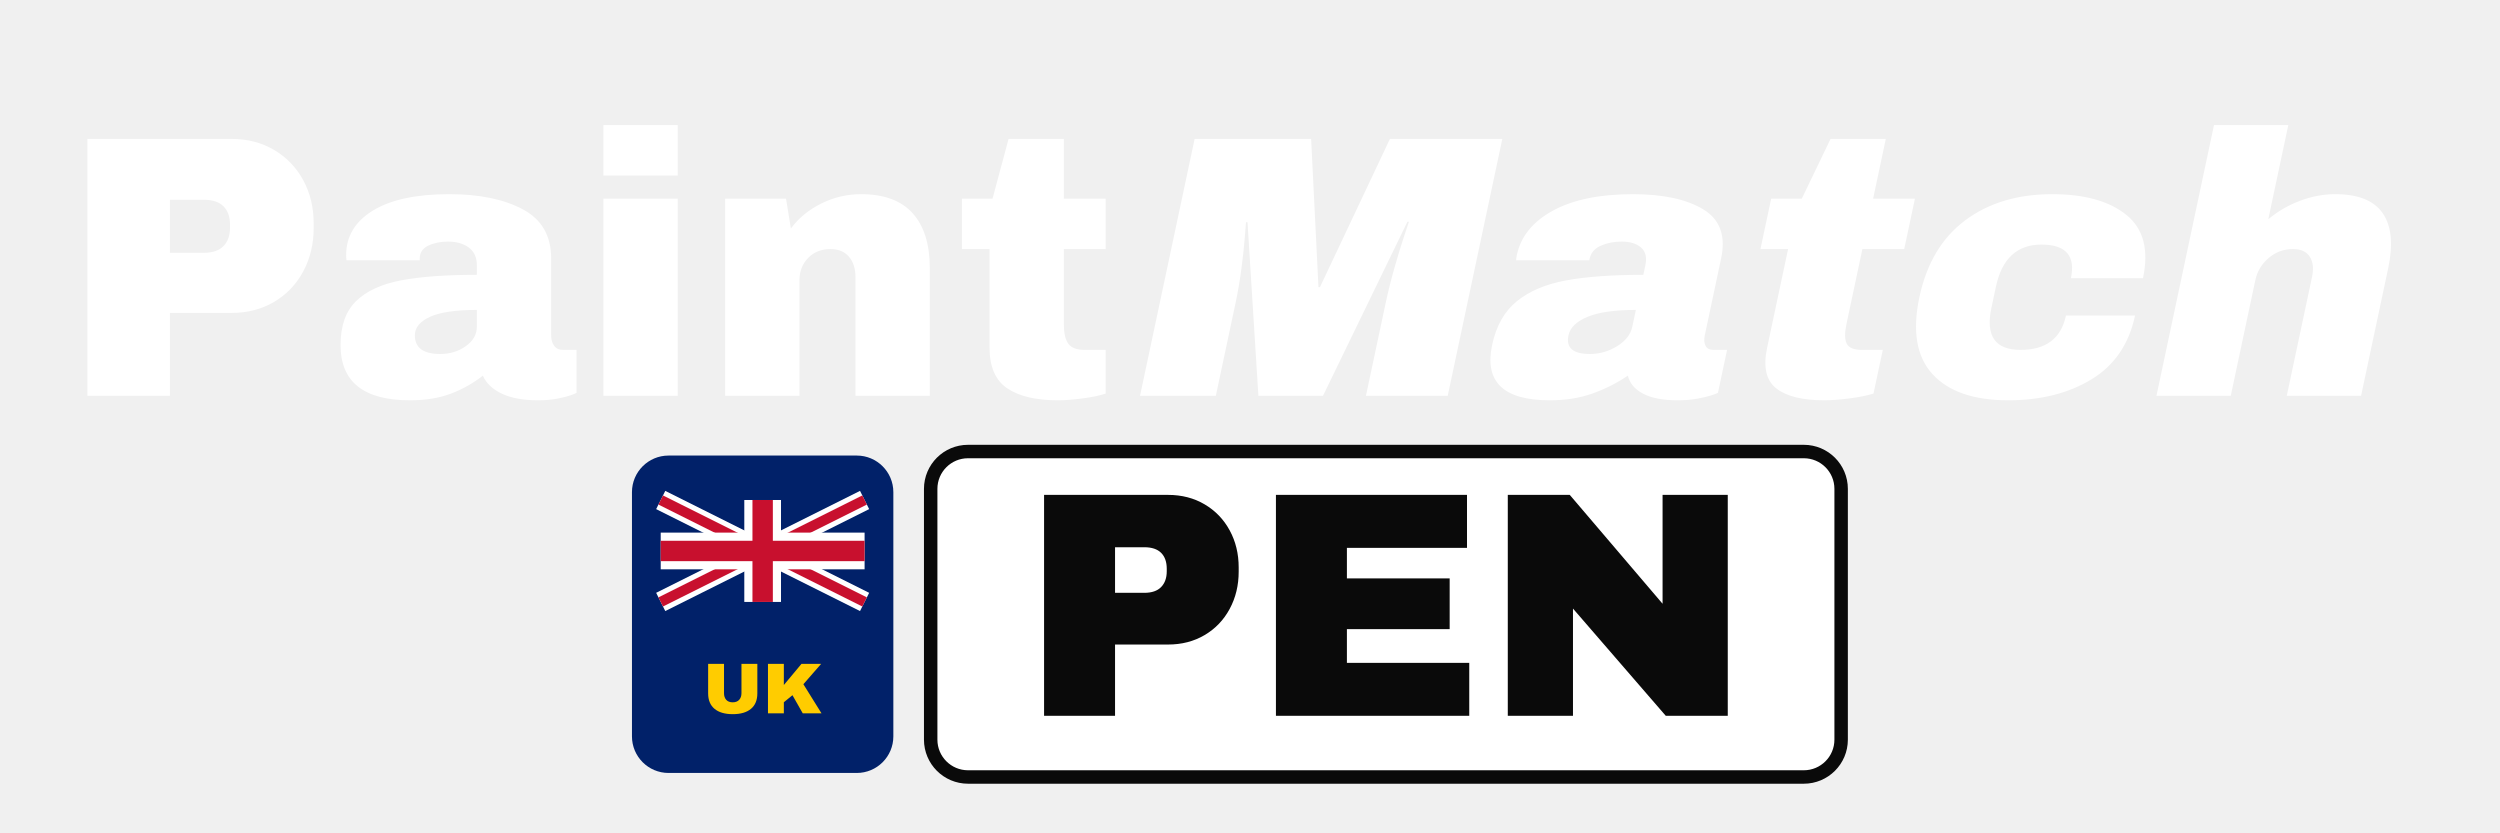
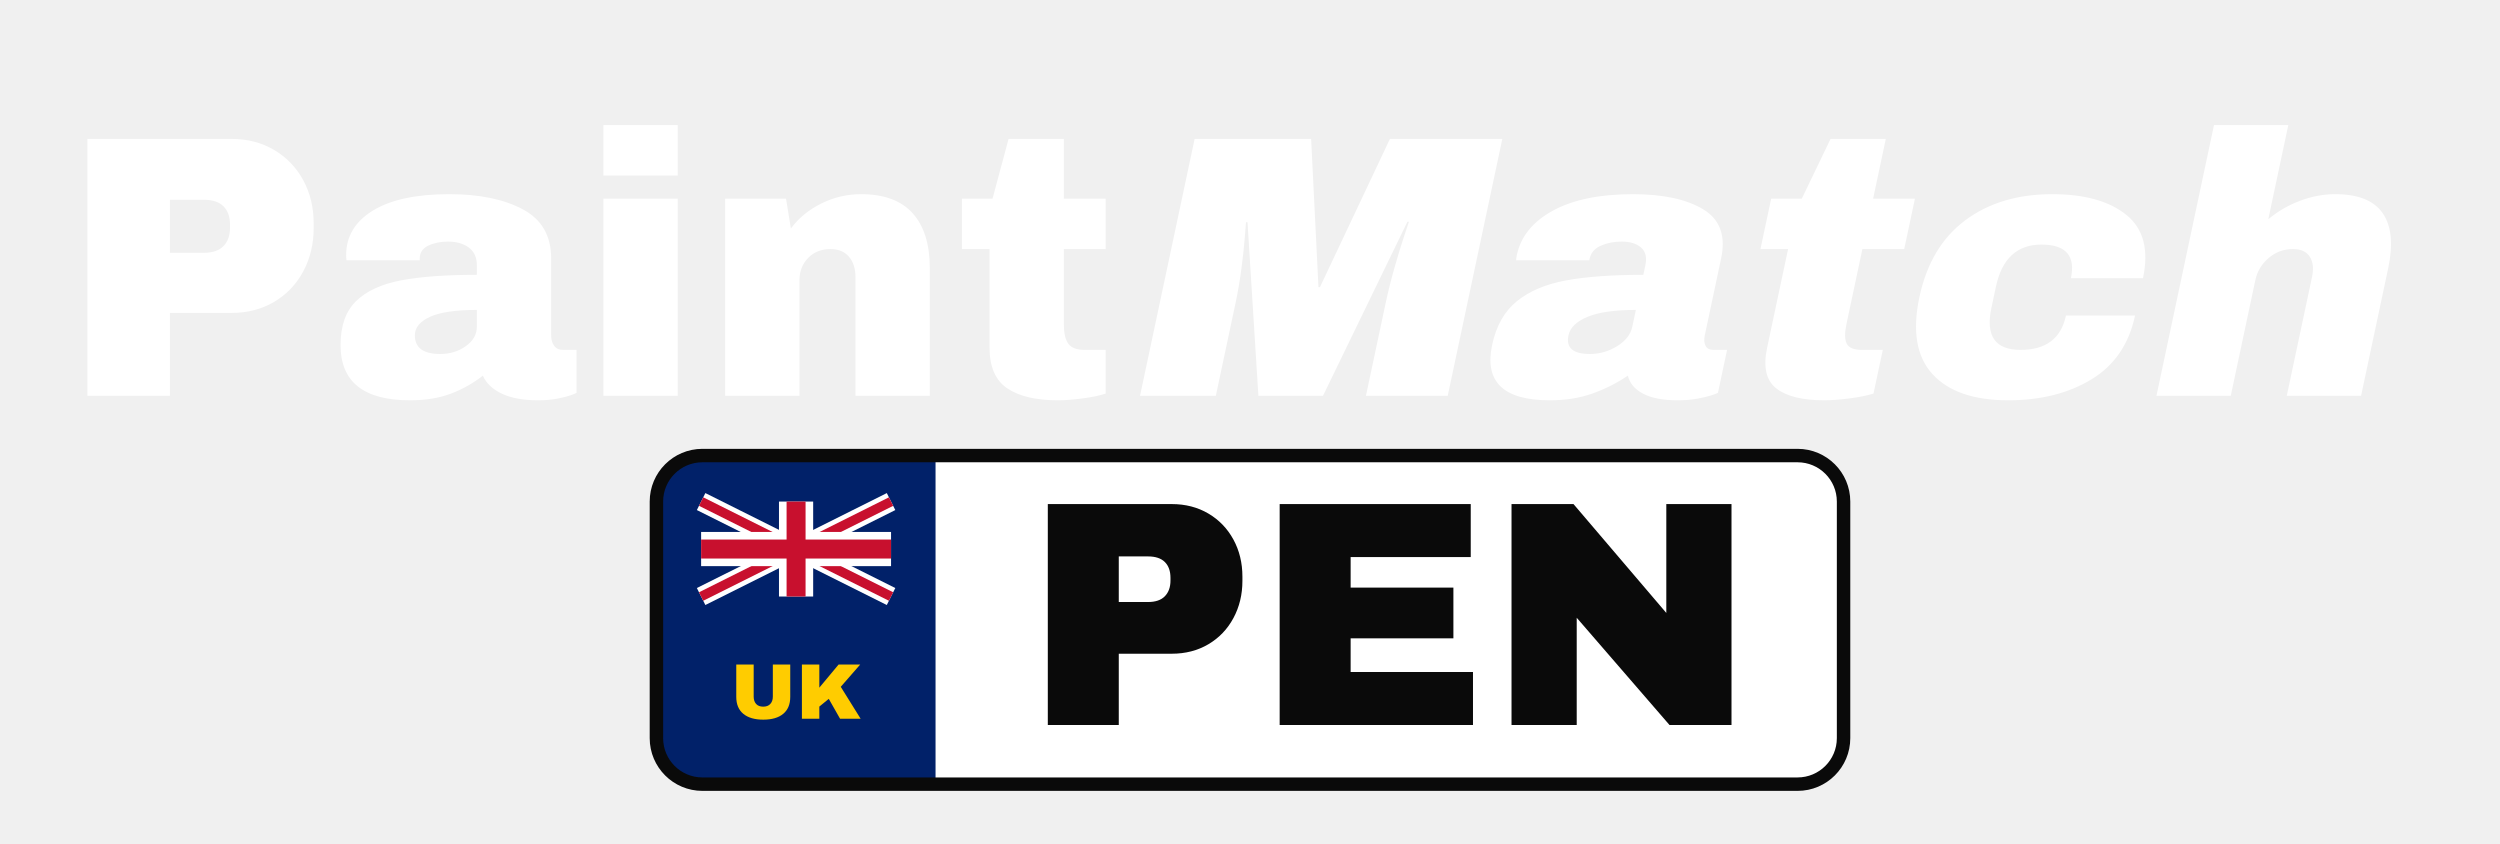
- <svg xmlns="http://www.w3.org/2000/svg" viewBox="0 0 1339.01 446.00" role="img" aria-label="PaintMatchPen">
+ <svg xmlns="http://www.w3.org/2000/svg" viewBox="0 0 1339.01 452.00" role="img" aria-label="PaintMatchPen">
  <path d="M168.0 119.6V122.2Q168.0 135.0 162.4 145.4Q156.8 155.8 146.8 161.7Q136.8 167.6 124.0 167.6H91.0V212.0H46.8V74.4H124.0Q136.8 74.4 146.8 80.3Q156.8 86.2 162.4 96.5Q168.0 106.8 168.0 119.6ZM91.0 135.4H109.2Q116.2 135.4 119.7 131.8Q123.2 128.2 123.2 122.0V120.4Q123.2 114.0 119.7 110.5Q116.2 107.0 109.2 107.0H91.0Z M295.2 138.4V179.6Q295.2 183.0 296.8 185.2Q298.4 187.4 301.6 187.4H308.8V210.4Q308.2 210.8 305.7 211.7Q303.2 212.6 298.6 213.5Q294.0 214.4 288.0 214.4Q276.4 214.4 268.9 210.9Q261.4 207.4 258.6 201.2Q251.0 207.2 241.6 210.8Q232.2 214.4 219.6 214.4Q182.4 214.4 182.4 184.8Q182.4 169.4 190.7 161.3Q199.0 153.2 214.6 150.2Q230.2 147.2 255.4 147.2V142.0Q255.4 135.8 251.1 132.6Q246.8 129.4 240.0 129.4Q233.8 129.4 229.3 131.6Q224.8 133.8 224.8 138.6V139.4H185.6Q185.4 138.4 185.4 136.6Q185.4 121.6 199.7 112.8Q214.0 104.0 240.6 104.0Q264.8 104.0 280.0 112.1Q295.2 120.2 295.2 138.4ZM222.2 179.6Q222.2 189.6 235.8 189.6Q243.6 189.6 249.5 185.4Q255.4 181.2 255.4 175.0V166.0Q238.4 166.0 230.3 169.7Q222.2 173.4 222.2 179.6Z M323.2 94.0V67.0H363.0V94.0ZM323.2 212.0V106.4H363.0V212.0Z M498 143.6V212.0H458.2V148.4Q458.2 141.6 454.7 137.5Q451.2 133.4 444.8 133.4Q437.4 133.4 432.8 138.2Q428.2 143.0 428.2 150.0V212.0H388.4V106.4H421L423.6 122.4Q429.8 114.0 439.9 109.0Q450 104.0 461.2 104.0Q479.6 104.0 488.8 114.2Q498 124.4 498 143.6Z M592.2 106.4V133.4H569.8V173.6Q569.8 180.8 572.2 184.1Q574.6 187.4 581 187.4H592.2V210.8Q587.4 212.4 579.8 213.4Q572.2 214.4 566.6 214.4Q549 214.4 539.5 208.0Q530 201.6 530 186.2V133.4H515.2V106.4H531.6L540.2 74.4H569.8V106.4Z" fill="#FFFFFF" />
  <path d="M731.6 212.0 742.143 162.4Q744.098 153.2 746.86 143.5Q749.622 133.8 751.825 127.2Q754.028 120.6 754.61 118.8H753.81L708.6 212.0H674L668.168 119.0H667.368Q667.185 120.8 666.704 127.3Q666.222 133.8 664.96 143.5Q663.698 153.2 661.743 162.4L651.2 212.0H610.6L639.848 74.4H702.248L706.171 153.8H706.971L744.448 74.4H804.648L775.4 212.0Z M921.844 138.4 913.087 179.6Q912.364 183.0 913.497 185.2Q914.629 187.4 917.829 187.4H925.029L920.14 210.4Q919.455 210.8 916.764 211.7Q914.072 212.6 909.281 213.5Q904.49 214.4 898.49 214.4Q886.89 214.4 880.134 210.9Q873.378 207.4 871.896 201.2Q863.02 207.2 852.855 210.8Q842.69 214.4 830.09 214.4Q792.89 214.4 799.182 184.8Q802.455 169.4 812.477 161.3Q822.498 153.2 838.736 150.2Q854.974 147.2 880.174 147.2L881.279 142.0Q882.597 135.8 878.977 132.6Q875.357 129.4 868.557 129.4Q862.357 129.4 857.39 131.6Q852.422 133.8 851.402 138.6L851.232 139.4H812.032Q812.044 138.4 812.427 136.6Q815.615 121.6 831.786 112.8Q847.956 104.0 874.556 104.0Q898.756 104.0 912.234 112.1Q925.713 120.2 921.844 138.4ZM840.087 179.6Q837.961 189.6 851.561 189.6Q859.361 189.6 866.154 185.4Q872.947 181.2 874.265 175.0L876.178 166.0Q859.178 166.0 850.291 169.7Q841.405 173.4 840.087 179.6Z M1025.646 106.4 1019.907 133.4H997.507L988.962 173.6Q987.432 180.8 989.13 184.1Q990.829 187.4 997.229 187.4H1008.429L1003.455 210.8Q998.315 212.4 990.502 213.4Q982.69 214.4 977.09 214.4Q959.49 214.4 951.35 208.0Q943.211 201.6 946.484 186.2L957.707 133.4H942.907L948.646 106.4H965.046L980.448 74.4H1010.048L1003.246 106.4Z M1147.791 149.0H1109.191Q1113.017 131.0 1093.417 131.0Q1073.817 131.0 1069.013 153.6L1066.59 165.0Q1061.829 187.4 1082.229 187.4Q1102.629 187.4 1106.54 169.0H1143.54Q1138.651 192.0 1120.17 203.2Q1101.69 214.4 1075.69 214.4Q1047.89 214.4 1035.066 200.4Q1022.241 186.4 1028.023 159.2Q1033.805 132.0 1052.58 118.0Q1071.356 104.0 1099.156 104.0Q1125.156 104.0 1138.897 115.1Q1152.637 126.2 1147.791 149.0Z M1250.756 104.0Q1269.156 104.0 1276.188 114.2Q1283.22 124.4 1279.139 143.6L1264.6 212.0H1224.8L1238.319 148.4Q1239.764 141.6 1237.135 137.5Q1234.507 133.4 1228.107 133.4Q1220.707 133.4 1215.087 138.2Q1209.466 143.0 1207.979 150.0L1194.8 212.0H1155L1185.821 67.0H1225.621L1214.908 117.4Q1222.668 111.0 1232.012 107.5Q1241.356 104.0 1250.756 104.0Z" fill="#FFFFFF" />
-   <rect x="338.48" y="244.00" width="140.00" height="170.00" rx="19.60" ry="19.60" fill="#012169" />
-   <line x1="353.88" y1="267.80" x2="463.08" y2="322.40" stroke="#FFF" stroke-width="10.92" />
-   <line x1="463.08" y1="267.80" x2="353.88" y2="322.40" stroke="#FFF" stroke-width="10.92" />
-   <line x1="353.88" y1="267.80" x2="463.08" y2="322.40" stroke="#C8102E" stroke-width="5.46" />
-   <line x1="463.08" y1="267.80" x2="353.88" y2="322.40" stroke="#C8102E" stroke-width="5.46" />
-   <line x1="408.48" y1="267.80" x2="408.48" y2="322.40" stroke="#FFF" stroke-width="19.66" />
-   <line x1="353.88" y1="295.10" x2="463.08" y2="295.10" stroke="#FFF" stroke-width="19.66" />
-   <line x1="408.48" y1="267.80" x2="408.48" y2="322.40" stroke="#C8102E" stroke-width="10.92" />
-   <line x1="353.88" y1="295.10" x2="463.08" y2="295.10" stroke="#C8102E" stroke-width="10.92" />
-   <path d="M392.478 382.512Q386.168 382.512 382.725 379.665Q379.282 376.818 379.282 371.393V355.581H387.784V371.278Q387.784 373.509 388.977 374.836Q390.169 376.164 392.439 376.164Q394.709 376.164 395.921 374.817Q397.133 373.471 397.133 371.278V355.581H405.635V371.393Q405.635 376.818 402.211 379.665Q398.787 382.512 392.478 382.512Z M429.257 355.581H439.798L430.296 366.469L439.991 382.05H429.949L424.448 372.355L419.831 376.125V382.05H411.329V355.581H419.831V366.892Z" fill="#FFCC00" />
-   <rect x="498.48" y="241.84" width="487.64" height="174.32" rx="20.0" ry="20.0" fill="#FFF" stroke="#0A0A0A" stroke-width="7.2" />
-   <path d="M663.442 303.936V306.172Q663.442 317.18 658.626 326.124Q653.81 335.068 645.21 340.142Q636.61 345.216 625.602 345.216H597.222V383.4H559.21V265.064H625.602Q636.61 265.064 645.21 270.138Q653.81 275.212 658.626 284.07Q663.442 292.928 663.442 303.936ZM597.222 317.524H612.874Q618.894 317.524 621.904 314.428Q624.914 311.332 624.914 306.0V304.624Q624.914 299.12 621.904 296.11Q618.894 293.1 612.874 293.1H597.222Z M683.394 265.064H785.734V293.444H721.406V309.784H776.446V336.96H721.406V355.02H786.938V383.4H683.394Z M892.202 383.4 842.494 325.952V383.4H807.578V265.064H840.774L890.482 323.372V265.064H925.398V383.4Z" fill="#0A0A0A" />
+   <path d="M376.22 244.00 H501.18 V420.00 H376.22 Q351.58 420.00 351.58 395.36 V268.64 Q351.58 244.00 376.22 244.00 Z" fill="#012169" />
+   <path d="M501.18 244.00 H962.79 Q987.43 244.00 987.43 268.64 V395.36 Q987.43 420.00 962.79 420.00 H501.18 Z" fill="#FFF" />
+   <line x1="375.52" y1="268.64" x2="477.25" y2="319.50" stroke="#FFF" stroke-width="10.17" />
+   <line x1="477.25" y1="268.64" x2="375.52" y2="319.50" stroke="#FFF" stroke-width="10.17" />
+   <line x1="375.52" y1="268.64" x2="477.25" y2="319.50" stroke="#C8102E" stroke-width="5.09" />
+   <line x1="477.25" y1="268.64" x2="375.52" y2="319.50" stroke="#C8102E" stroke-width="5.09" />
+   <line x1="426.38" y1="268.64" x2="426.38" y2="319.50" stroke="#FFF" stroke-width="18.31" />
+   <line x1="375.52" y1="294.07" x2="477.25" y2="294.07" stroke="#FFF" stroke-width="18.31" />
+   <line x1="426.38" y1="268.64" x2="426.38" y2="319.50" stroke="#C8102E" stroke-width="10.17" />
+   <line x1="375.52" y1="294.07" x2="477.25" y2="294.07" stroke="#C8102E" stroke-width="10.17" />
+   <path d="M408.823 385.453Q401.901 385.453 398.124 382.33Q394.346 379.207 394.346 373.255V355.908H403.674V373.129Q403.674 375.577 404.982 377.033Q406.291 378.489 408.781 378.489Q411.271 378.489 412.601 377.012Q413.931 375.535 413.931 373.129V355.908H423.259V373.255Q423.259 379.207 419.502 382.33Q415.746 385.453 408.823 385.453Z M449.175 355.908H460.74L450.314 367.853L460.951 384.947H449.934L443.899 374.31L438.834 378.447V384.947H429.505V355.908H438.834V368.317Z" fill="#FFCC00" />
+   <path d="M665.442 308.856V311.092Q665.442 322.1 660.626 331.044Q655.81 339.988 647.21 345.062Q638.61 350.136 627.602 350.136H599.222V388.32H561.21V269.984H627.602Q638.61 269.984 647.21 275.058Q655.81 280.132 660.626 288.99Q665.442 297.848 665.442 308.856ZM599.222 322.444H614.874Q620.894 322.444 623.904 319.348Q626.914 316.252 626.914 310.92V309.544Q626.914 304.04 623.904 301.03Q620.894 298.02 614.874 298.02H599.222Z M685.394 269.984H787.734V298.364H723.406V314.704H778.446V341.88H723.406V359.94H788.938V388.32H685.394Z M894.202 388.32 844.494 330.872V388.32H809.578V269.984H842.774L892.482 328.292V269.984H927.398V388.32Z" fill="#0A0A0A" />
+   <rect x="351.58" y="244.00" width="635.84" height="176.00" rx="24.64" ry="24.64" fill="none" stroke="#0A0A0A" stroke-width="7.20" />
</svg>
